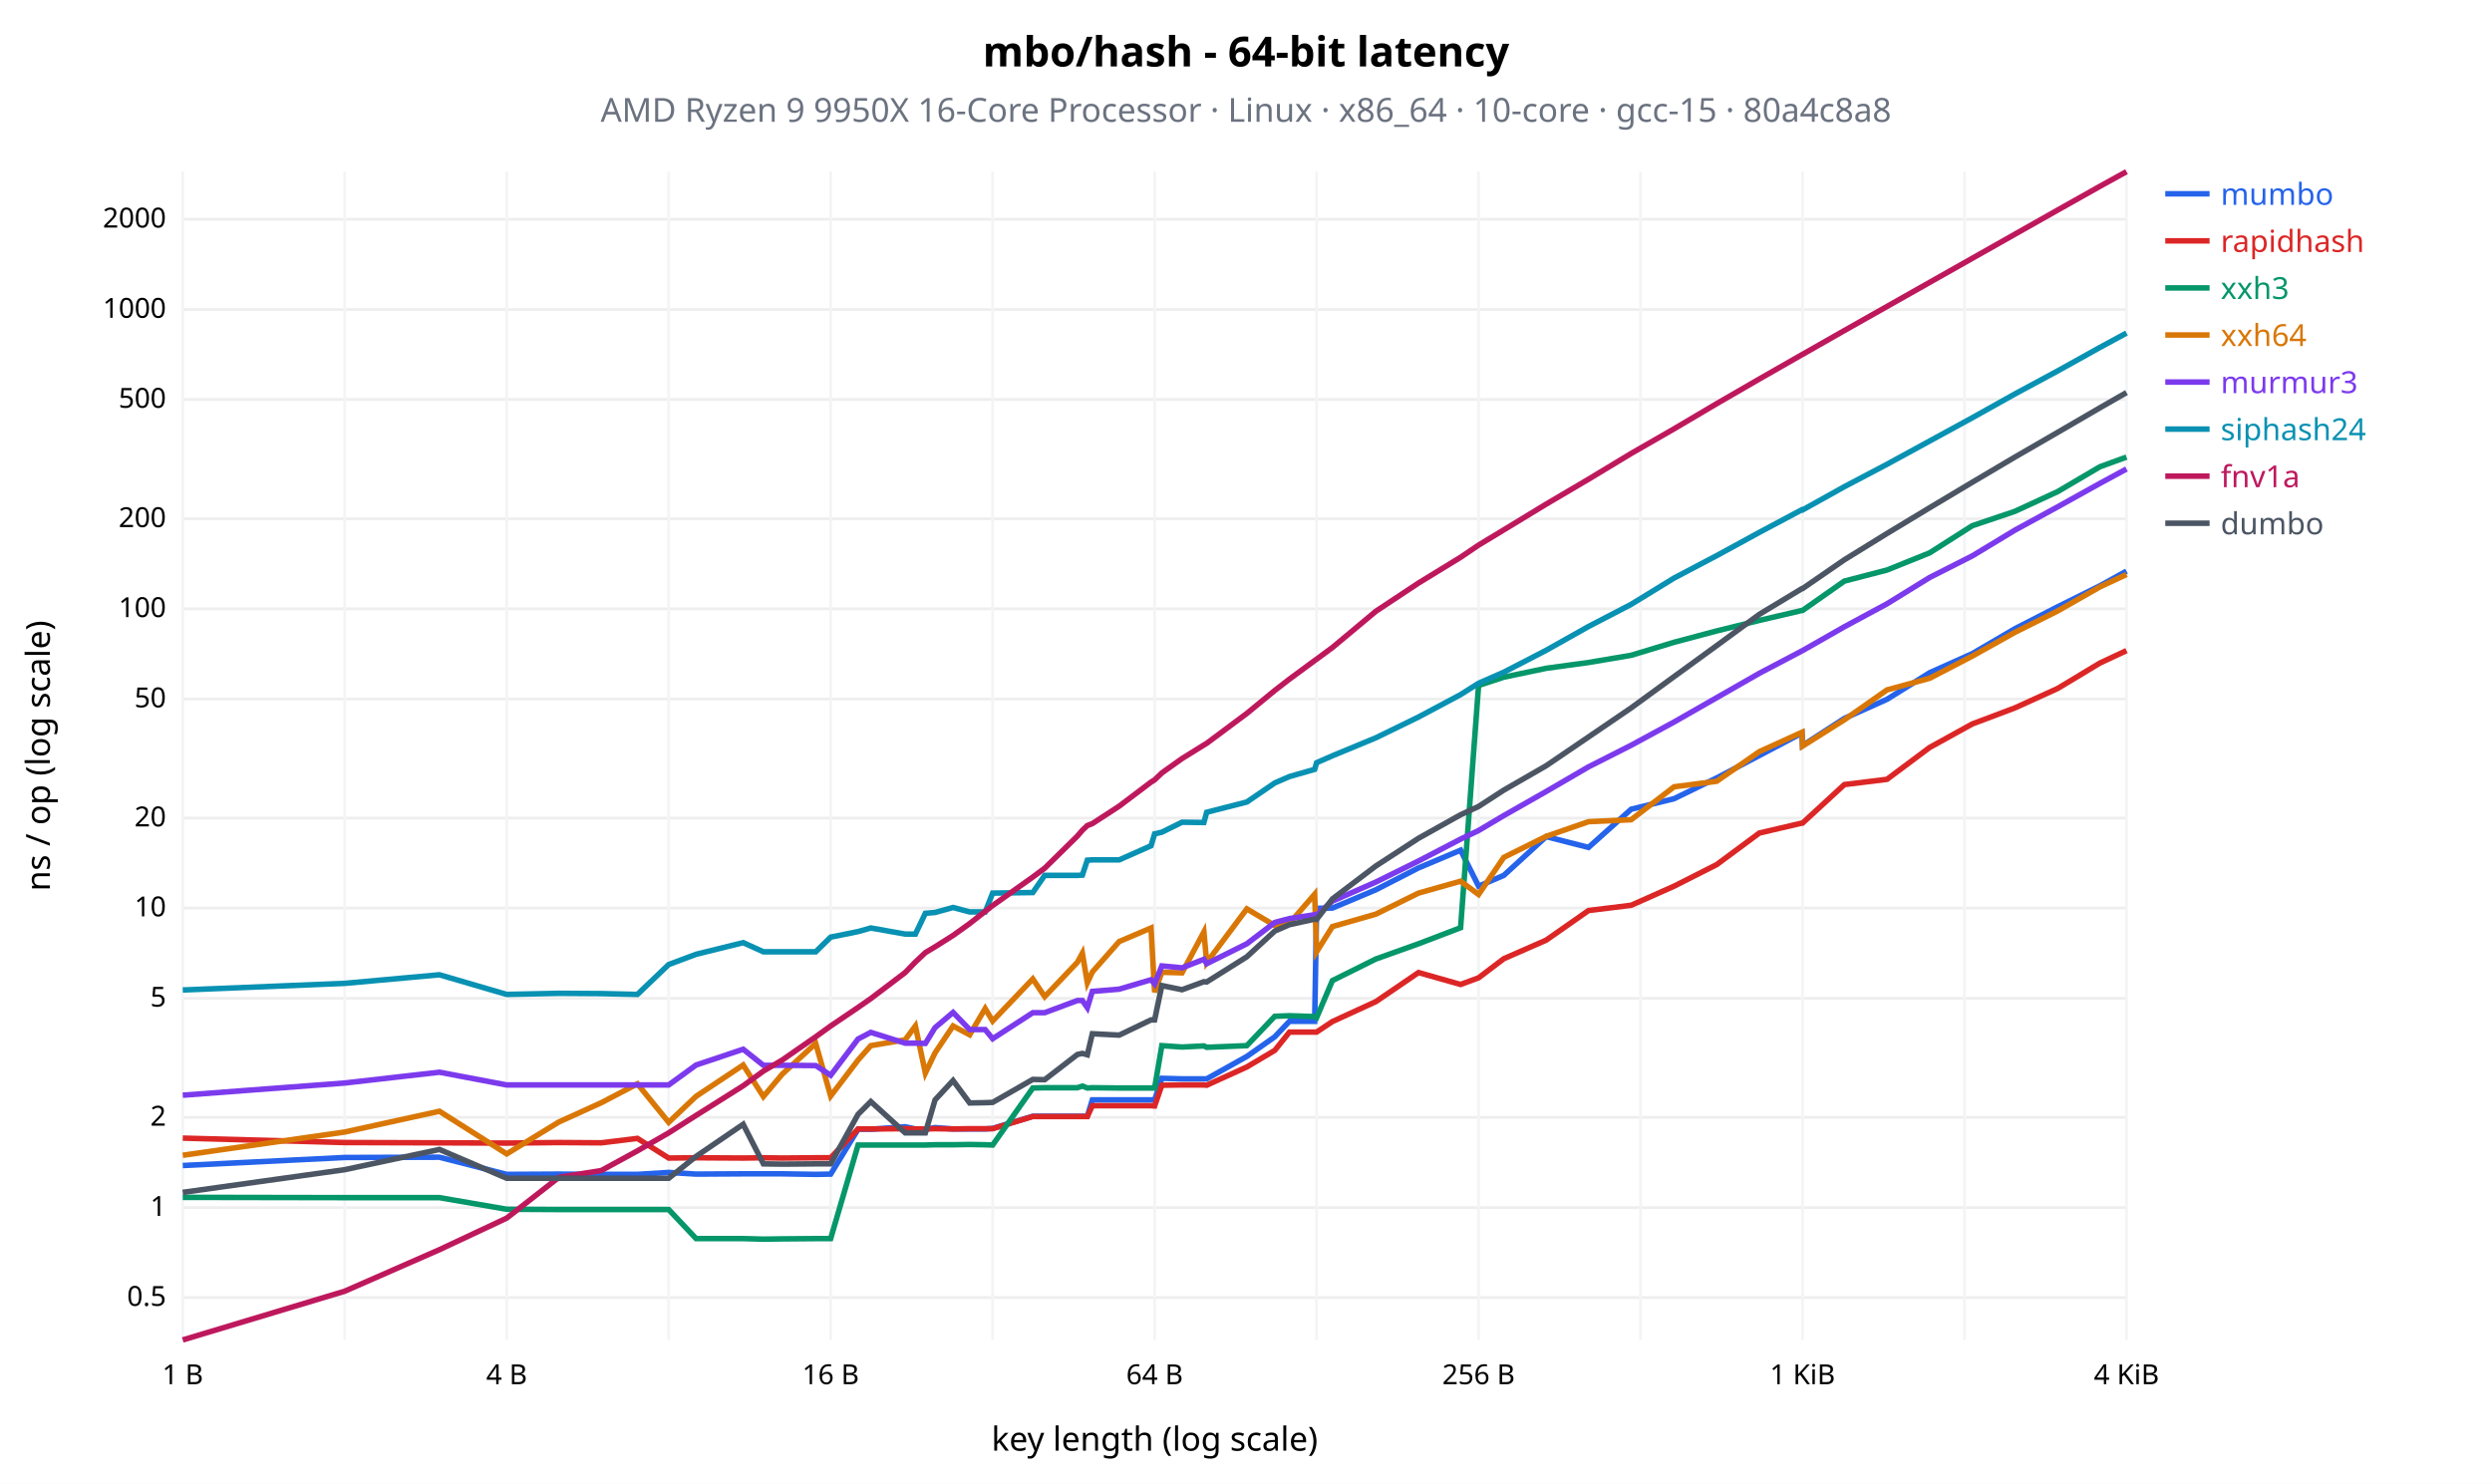
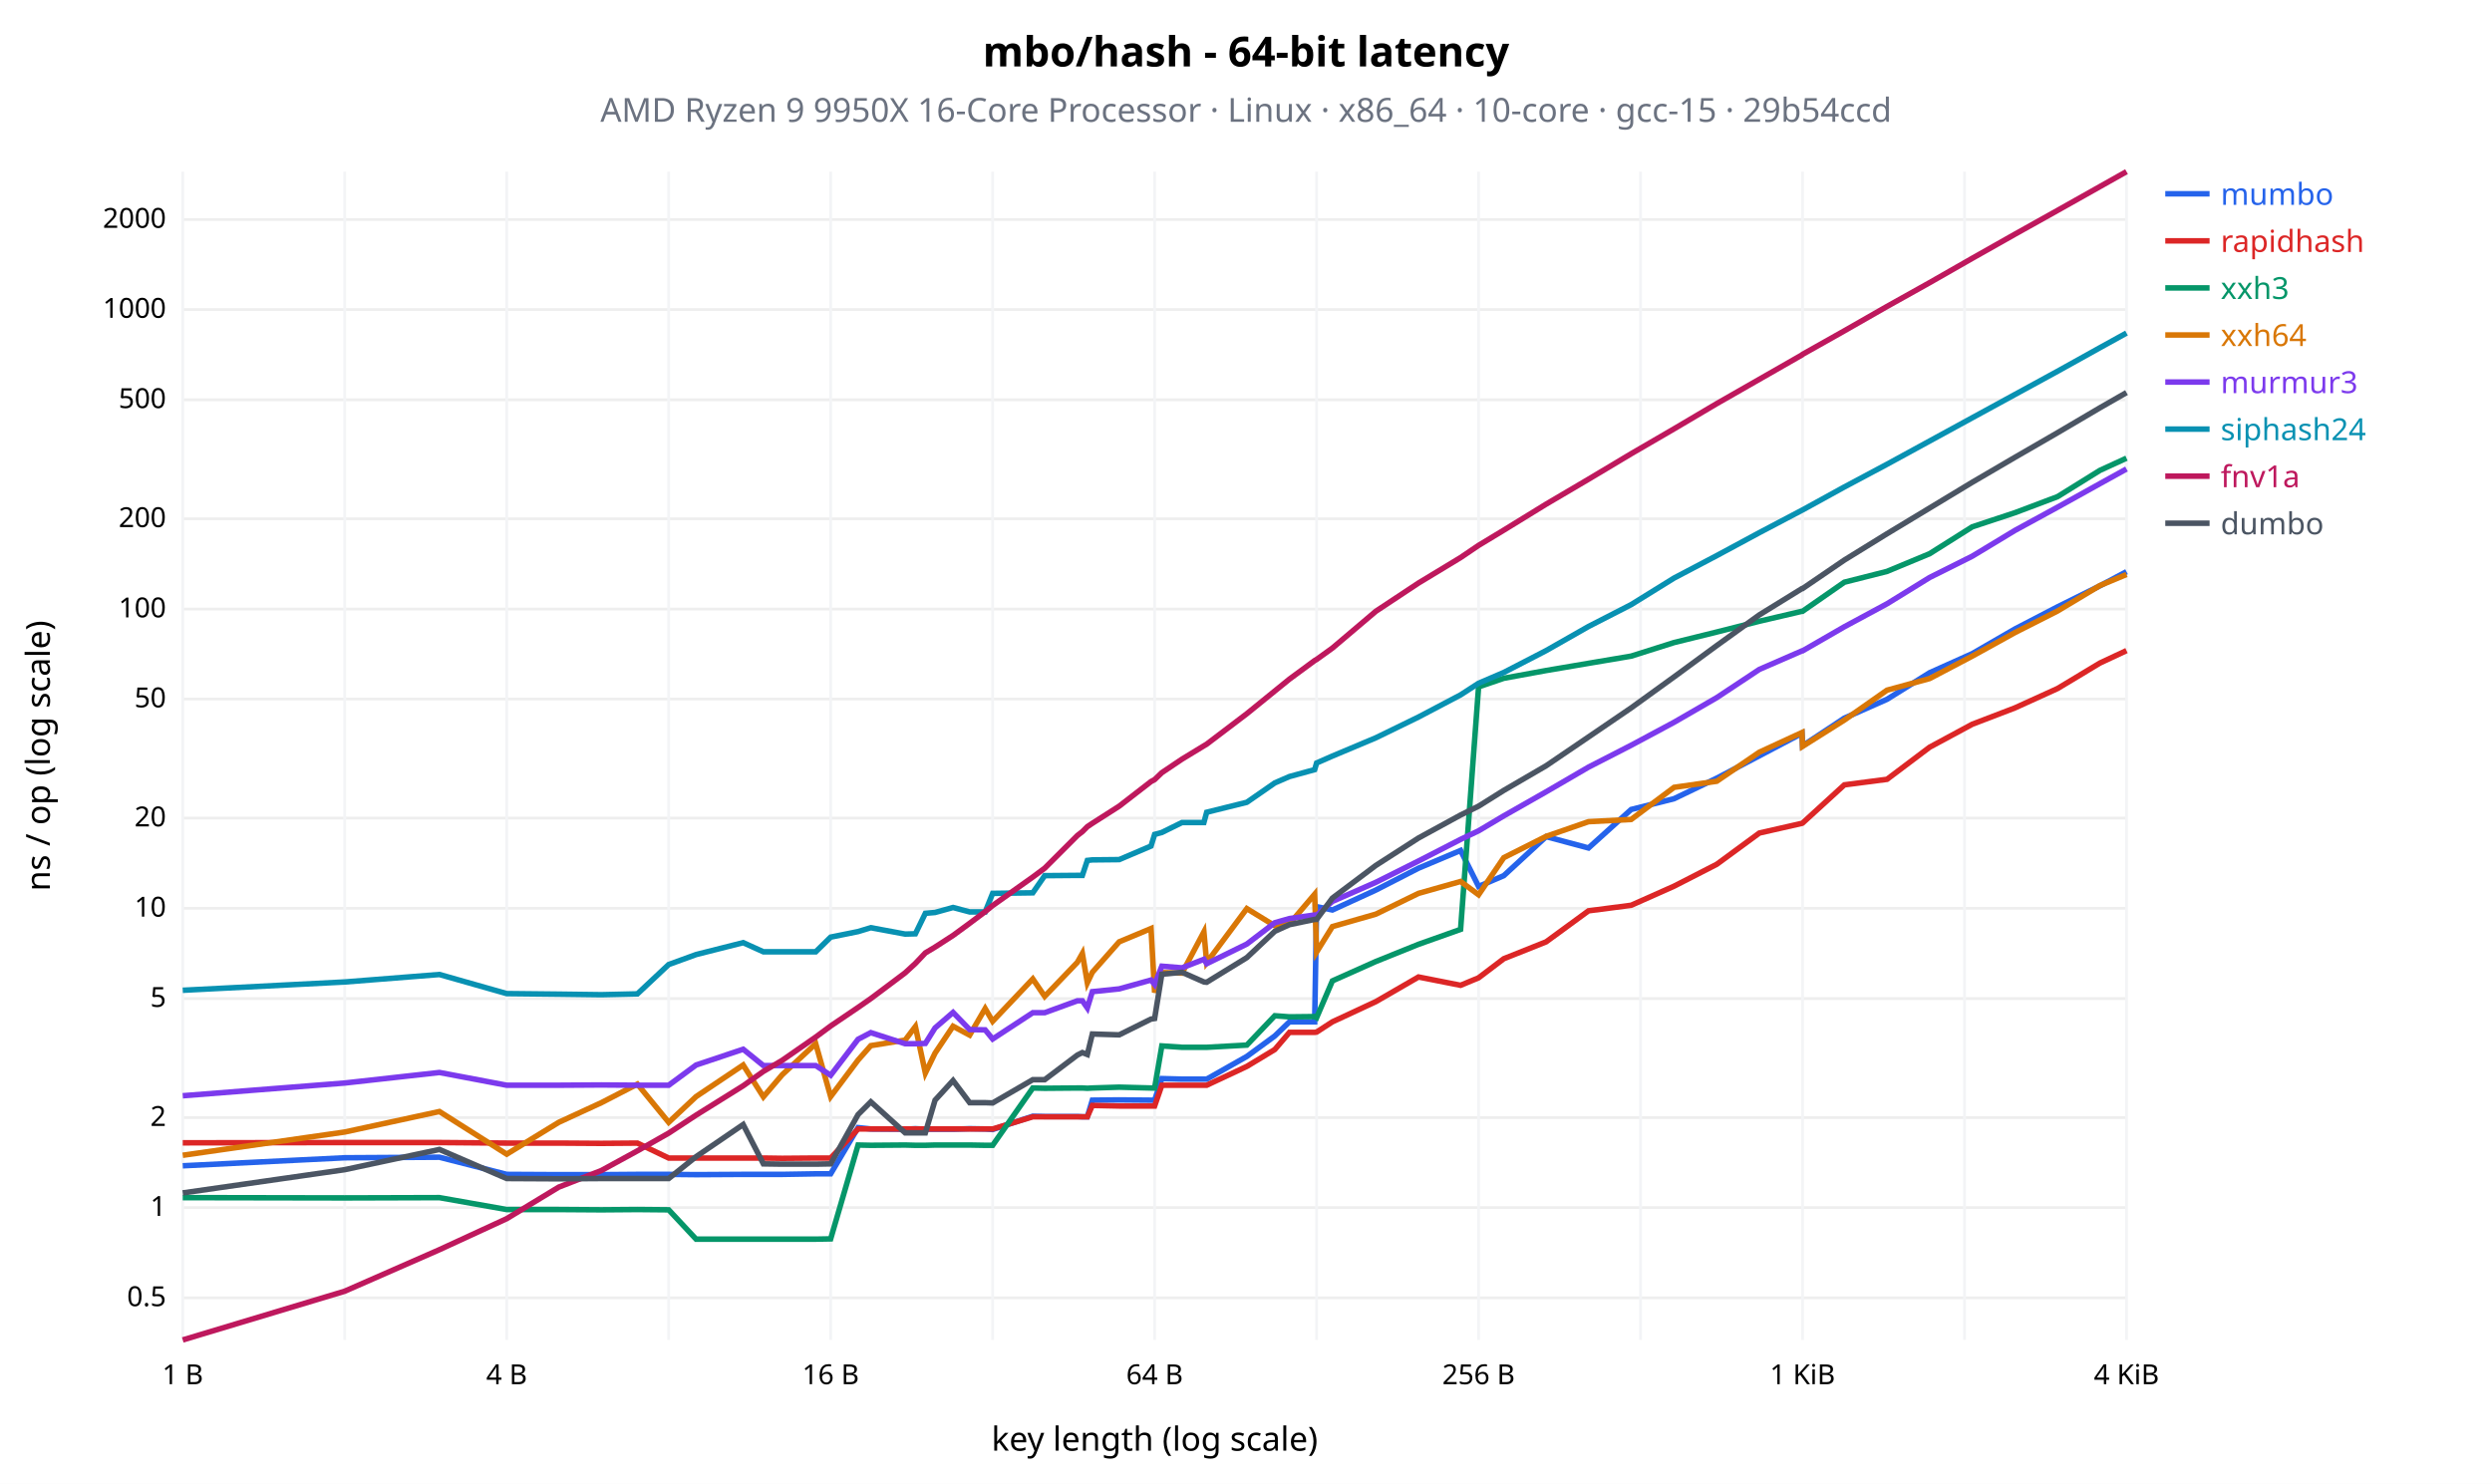
<svg xmlns="http://www.w3.org/2000/svg" width="900" height="536" font-family="sans-serif">
  <rect width="900" height="536" fill="white" />
  <text x="450" y="24" font-size="15" font-weight="bold" text-anchor="middle">mbo/hash - 64-bit latency</text>
-   <text x="450" y="44" font-size="12" fill="#6b7280" text-anchor="middle">AMD Ryzen 9 9950X 16-Core Processor · Linux · x86_64 · 10-core · gcc-15 · 80a4c8a8</text>
-   <line x1="66" y1="468.7" x2="768.0" y2="468.7" stroke="#eee" />
-   <text x="60" y="471.7" font-size="10" text-anchor="end">0.5</text>
+   <text x="450" y="44" font-size="12" fill="#6b7280" text-anchor="middle">AMD Ryzen 9 9950X 16-Core Processor · Linux · x86_64 · 10-core · gcc-15 · 29b54ccd</text>
+   <line x1="66" y1="468.8" x2="768.0" y2="468.8" stroke="#eee" />
+   <text x="60" y="471.8" font-size="10" text-anchor="end">0.5</text>
  <line x1="66" y1="436.2" x2="768.0" y2="436.2" stroke="#eee" />
  <text x="60" y="439.2" font-size="10" text-anchor="end">1</text>
-   <line x1="66" y1="403.6" x2="768.0" y2="403.6" stroke="#eee" />
-   <text x="60" y="406.6" font-size="10" text-anchor="end">2</text>
-   <line x1="66" y1="360.6" x2="768.0" y2="360.6" stroke="#eee" />
-   <text x="60" y="363.6" font-size="10" text-anchor="end">5</text>
-   <line x1="66" y1="328.0" x2="768.0" y2="328.0" stroke="#eee" />
-   <text x="60" y="331.0" font-size="10" text-anchor="end">10</text>
+   <line x1="66" y1="403.7" x2="768.0" y2="403.7" stroke="#eee" />
+   <text x="60" y="406.7" font-size="10" text-anchor="end">2</text>
+   <line x1="66" y1="360.7" x2="768.0" y2="360.7" stroke="#eee" />
+   <text x="60" y="363.7" font-size="10" text-anchor="end">5</text>
+   <line x1="66" y1="328.1" x2="768.0" y2="328.1" stroke="#eee" />
+   <text x="60" y="331.1" font-size="10" text-anchor="end">10</text>
  <line x1="66" y1="295.5" x2="768.0" y2="295.5" stroke="#eee" />
  <text x="60" y="298.5" font-size="10" text-anchor="end">20</text>
  <line x1="66" y1="252.5" x2="768.0" y2="252.5" stroke="#eee" />
  <text x="60" y="255.5" font-size="10" text-anchor="end">50</text>
-   <line x1="66" y1="219.9" x2="768.0" y2="219.9" stroke="#eee" />
-   <text x="60" y="222.9" font-size="10" text-anchor="end">100</text>
+   <line x1="66" y1="220.0" x2="768.0" y2="220.0" stroke="#eee" />
+   <text x="60" y="223.0" font-size="10" text-anchor="end">100</text>
  <line x1="66" y1="187.4" x2="768.0" y2="187.4" stroke="#eee" />
  <text x="60" y="190.4" font-size="10" text-anchor="end">200</text>
-   <line x1="66" y1="144.3" x2="768.0" y2="144.3" stroke="#eee" />
-   <text x="60" y="147.3" font-size="10" text-anchor="end">500</text>
+   <line x1="66" y1="144.4" x2="768.0" y2="144.4" stroke="#eee" />
+   <text x="60" y="147.4" font-size="10" text-anchor="end">500</text>
  <line x1="66" y1="111.8" x2="768.0" y2="111.8" stroke="#eee" />
  <text x="60" y="114.8" font-size="10" text-anchor="end">1000</text>
-   <line x1="66" y1="79.2" x2="768.0" y2="79.2" stroke="#eee" />
-   <text x="60" y="82.2" font-size="10" text-anchor="end">2000</text>
+   <line x1="66" y1="79.3" x2="768.0" y2="79.3" stroke="#eee" />
+   <text x="60" y="82.3" font-size="10" text-anchor="end">2000</text>
  <line x1="66.0" y1="62" x2="66.0" y2="484.0" stroke="#f3f4f6" />
  <text x="66.0" y="500.0" font-size="10" text-anchor="middle">1 B</text>
  <line x1="124.5" y1="62" x2="124.5" y2="484.0" stroke="#f3f4f6" />
  <line x1="183.0" y1="62" x2="183.0" y2="484.0" stroke="#f3f4f6" />
  <text x="183.0" y="500.0" font-size="10" text-anchor="middle">4 B</text>
  <line x1="241.5" y1="62" x2="241.5" y2="484.0" stroke="#f3f4f6" />
  <line x1="300.0" y1="62" x2="300.0" y2="484.0" stroke="#f3f4f6" />
  <text x="300.0" y="500.0" font-size="10" text-anchor="middle">16 B</text>
  <line x1="358.5" y1="62" x2="358.5" y2="484.0" stroke="#f3f4f6" />
  <line x1="417.0" y1="62" x2="417.0" y2="484.0" stroke="#f3f4f6" />
  <text x="417.0" y="500.0" font-size="10" text-anchor="middle">64 B</text>
  <line x1="475.5" y1="62" x2="475.5" y2="484.0" stroke="#f3f4f6" />
  <line x1="534.0" y1="62" x2="534.0" y2="484.0" stroke="#f3f4f6" />
  <text x="534.0" y="500.0" font-size="10" text-anchor="middle">256 B</text>
  <line x1="592.5" y1="62" x2="592.5" y2="484.0" stroke="#f3f4f6" />
  <line x1="651.0" y1="62" x2="651.0" y2="484.0" stroke="#f3f4f6" />
  <text x="651.0" y="500.0" font-size="10" text-anchor="middle">1 KiB</text>
  <line x1="709.5" y1="62" x2="709.5" y2="484.0" stroke="#f3f4f6" />
  <line x1="768.0" y1="62" x2="768.0" y2="484.0" stroke="#f3f4f6" />
  <text x="768.0" y="500.0" font-size="10" text-anchor="middle">4 KiB</text>
  <text x="417" y="524" font-size="12" text-anchor="middle">key length (log scale)</text>
  <text x="18" y="273" font-size="12" transform="rotate(-90 18 273)" text-anchor="middle">ns / op (log scale)</text>
-   <polyline points="66.0,421.0 124.5,418.1 158.7,418.0 183.0,424.2 201.8,424.1 217.2,424.2 230.2,424.2 241.5,423.5 251.4,424.1 268.4,424.0 275.7,424.0 282.5,424.0 294.6,424.2 300.0,424.1 309.9,407.9 314.5,407.9 326.9,407.0 330.6,407.8 334.2,407.9 337.7,407.3 344.2,407.8 350.2,407.8 355.8,407.8 358.5,407.6 373.0,403.2 377.3,403.2 389.1,403.2 390.9,403.2 392.7,403.2 394.5,397.3 404.2,397.3 415.7,397.3 417.0,397.3 419.6,389.5 426.9,389.7 434.8,389.7 435.8,389.7 450.3,381.6 460.4,374.5 465.7,368.9 474.8,368.9 475.5,328.1 481.2,328.0 496.9,321.4 512.3,313.5 527.5,307.1 534.0,320.1 543.1,316.2 558.4,302.2 573.7,306.1 589.1,292.3 604.6,288.5 620.0,281.0 635.4,272.9 650.8,264.8 651.0,269.3 666.1,259.5 681.5,252.6 696.9,243.0 712.3,236.1 727.7,227.1 743.1,219.2 758.4,211.6 768.0,206.3" fill="none" stroke="#2563eb" stroke-width="2" />
+   <polyline points="66.0,421.1 124.5,418.2 158.7,418.0 183.0,424.2 201.8,424.3 217.2,424.3 230.2,424.2 241.5,424.2 251.4,424.3 268.4,424.2 275.7,424.2 282.5,424.2 294.6,424.0 300.0,424.0 309.9,407.3 314.5,407.8 326.9,407.9 330.6,407.7 334.2,407.9 337.7,407.9 344.2,407.9 350.2,407.7 355.8,407.8 358.5,408.0 373.0,403.2 377.3,403.3 389.1,403.3 390.9,403.4 392.7,403.4 394.5,397.4 404.2,397.3 415.7,397.4 417.0,397.4 419.6,389.6 426.9,389.8 434.8,389.8 435.8,389.8 450.3,381.6 460.4,374.2 465.7,369.1 474.8,369.1 475.5,327.5 481.2,328.7 496.9,321.5 512.3,313.6 527.5,307.2 534.0,320.2 543.1,316.3 558.4,302.2 573.7,306.3 589.1,292.4 604.6,288.5 620.0,281.1 635.4,273.0 650.8,264.9 651.0,269.4 666.1,259.4 681.5,252.6 696.9,243.0 712.3,236.1 727.7,227.2 743.1,219.2 758.4,211.6 768.0,206.5" fill="none" stroke="#2563eb" stroke-width="2" />
  <line x1="782.0" y1="70.0" x2="798.0" y2="70.0" stroke="#2563eb" stroke-width="2" />
  <text x="802.0" y="74.0" font-size="11" fill="#2563eb">mumbo</text>
-   <polyline points="66.0,411.1 124.5,412.7 158.7,412.8 183.0,412.9 201.8,412.7 217.2,412.8 230.2,411.2 241.5,418.3 251.4,418.2 268.4,418.3 275.7,418.2 282.5,418.3 294.6,418.2 300.0,418.2 309.9,407.8 314.5,407.8 326.9,407.7 330.6,407.8 334.2,407.8 337.7,407.7 344.2,407.8 350.2,407.7 355.8,407.7 358.5,407.7 373.0,403.3 377.3,403.3 389.1,403.3 390.9,403.3 392.7,403.3 394.5,399.4 404.2,399.4 415.7,399.4 417.0,399.5 419.6,392.0 426.9,391.9 434.8,391.9 435.8,392.0 450.3,385.4 460.4,379.4 465.7,372.8 474.8,372.8 475.5,372.8 481.2,369.0 496.9,361.8 512.3,351.3 527.5,355.6 534.0,353.2 543.1,346.3 558.4,339.6 573.7,328.9 589.1,327.0 604.6,320.1 620.0,312.3 635.4,300.9 650.8,297.3 651.0,297.3 666.1,283.4 681.5,281.5 696.9,270.0 712.3,261.5 727.7,255.7 743.1,248.7 758.4,239.5 768.0,235.0" fill="none" stroke="#dc2626" stroke-width="2" />
+   <polyline points="66.0,412.8 124.5,412.7 158.7,412.7 183.0,412.9 201.8,412.9 217.2,413.0 230.2,412.9 241.5,418.3 251.4,418.3 268.4,418.3 275.7,418.3 282.5,418.4 294.6,418.3 300.0,418.3 309.9,407.8 314.5,407.8 326.9,407.8 330.6,407.8 334.2,407.8 337.7,407.8 344.2,407.8 350.2,407.8 355.8,407.8 358.5,407.8 373.0,403.4 377.3,403.4 389.1,403.4 390.9,403.4 392.7,403.4 394.5,399.3 404.2,399.5 415.7,399.5 417.0,399.5 419.6,392.0 426.9,392.0 434.8,392.0 435.8,392.0 450.3,385.2 460.4,379.1 465.7,372.9 474.8,372.9 475.5,372.8 481.2,369.1 496.9,361.8 512.3,352.9 527.5,355.9 534.0,353.2 543.1,346.3 558.4,340.2 573.7,329.0 589.1,327.0 604.6,320.1 620.0,312.2 635.4,300.9 650.8,297.4 651.0,297.3 666.1,283.5 681.5,281.5 696.9,269.9 712.3,261.6 727.7,255.7 743.1,248.7 758.4,239.5 768.0,235.0" fill="none" stroke="#dc2626" stroke-width="2" />
  <line x1="782.0" y1="87.0" x2="798.0" y2="87.0" stroke="#dc2626" stroke-width="2" />
  <text x="802.0" y="91.0" font-size="11" fill="#dc2626">rapidhash</text>
-   <polyline points="66.0,432.5 124.5,432.6 158.7,432.6 183.0,436.8 201.8,436.9 217.2,436.9 230.2,436.9 241.5,436.9 251.4,447.4 268.4,447.4 275.7,447.6 282.5,447.5 294.6,447.4 300.0,447.4 309.9,413.6 314.5,413.6 326.9,413.6 330.6,413.6 334.2,413.6 337.7,413.5 344.2,413.5 350.2,413.4 355.8,413.5 358.5,413.6 373.0,393.0 377.3,392.9 389.1,392.9 390.9,392.3 392.7,393.0 394.5,392.9 404.2,393.0 415.7,393.0 417.0,393.0 419.6,377.7 426.9,378.2 434.8,377.8 435.8,378.3 450.3,377.7 460.4,367.1 465.7,366.9 474.8,367.2 475.5,367.6 481.2,354.2 496.9,346.4 512.3,340.9 527.5,335.1 534.0,247.6 543.1,244.6 558.4,241.4 573.7,239.3 589.1,236.7 604.6,232.0 620.0,227.9 635.4,224.1 650.8,220.5 651.0,220.5 666.1,209.9 681.5,205.9 696.9,199.7 712.3,189.9 727.7,184.7 743.1,177.6 758.4,168.6 768.0,165.1" fill="none" stroke="#059669" stroke-width="2" />
+   <polyline points="66.0,432.6 124.5,432.7 158.7,432.6 183.0,436.9 201.8,436.9 217.2,437.0 230.2,436.9 241.5,437.0 251.4,447.6 268.4,447.6 275.7,447.6 282.5,447.6 294.6,447.6 300.0,447.5 309.9,413.6 314.5,413.7 326.9,413.6 330.6,413.7 334.2,413.7 337.7,413.6 344.2,413.6 350.2,413.6 355.8,413.7 358.5,413.7 373.0,393.0 377.3,393.1 389.1,393.0 390.9,393.0 392.7,393.1 394.5,393.0 404.2,392.7 415.7,393.0 417.0,393.0 419.6,377.8 426.9,378.3 434.8,378.3 435.8,378.3 450.3,377.5 460.4,366.9 465.7,367.3 474.8,367.2 475.5,367.6 481.2,354.3 496.9,347.3 512.3,341.1 527.5,335.7 534.0,248.1 543.1,245.0 558.4,242.2 573.7,239.6 589.1,237.0 604.6,232.1 620.0,228.3 635.4,224.4 650.8,220.8 651.0,220.8 666.1,210.3 681.5,206.4 696.9,200.0 712.3,190.3 727.7,185.2 743.1,179.4 758.4,169.9 768.0,165.5" fill="none" stroke="#059669" stroke-width="2" />
  <line x1="782.0" y1="104.0" x2="798.0" y2="104.0" stroke="#059669" stroke-width="2" />
  <text x="802.0" y="108.0" font-size="11" fill="#059669">xxh3</text>
-   <polyline points="66.0,417.3 124.5,408.9 158.7,401.4 183.0,416.8 201.8,405.3 217.2,398.3 230.2,391.5 241.5,405.4 251.4,396.0 268.4,384.7 275.7,396.1 282.5,388.0 294.6,376.9 300.0,395.9 309.9,382.9 314.5,377.7 326.9,375.6 330.6,370.6 334.2,387.6 337.7,380.3 344.2,370.6 350.2,373.8 355.8,364.3 358.5,368.8 373.0,353.6 377.3,360.0 389.1,347.6 390.9,344.3 392.7,355.0 394.5,351.1 404.2,340.1 415.7,335.2 417.0,358.4 419.6,351.2 426.9,351.4 434.8,336.6 435.8,347.7 450.3,328.3 460.4,334.3 465.7,333.5 474.8,323.0 475.5,343.8 481.2,334.7 496.9,330.2 512.3,322.6 527.5,318.3 534.0,323.1 543.1,309.7 558.4,302.1 573.7,296.8 589.1,296.1 604.6,284.2 620.0,282.2 635.4,271.5 650.8,264.5 651.0,269.5 666.1,260.0 681.5,249.2 696.9,245.0 712.3,237.0 727.7,228.4 743.1,220.7 758.4,212.0 768.0,207.5" fill="none" stroke="#d97706" stroke-width="2" />
+   <polyline points="66.0,417.3 124.5,408.9 158.7,401.5 183.0,416.9 201.8,405.4 217.2,398.3 230.2,391.6 241.5,405.4 251.4,396.1 268.4,384.7 275.7,396.2 282.5,388.2 294.6,377.0 300.0,396.1 309.9,382.9 314.5,377.7 326.9,375.7 330.6,370.8 334.2,387.6 337.7,380.4 344.2,370.7 350.2,373.9 355.8,364.3 358.5,368.9 373.0,353.6 377.3,359.9 389.1,347.6 390.9,344.4 392.7,355.0 394.5,351.2 404.2,340.2 415.7,335.4 417.0,358.5 419.6,351.3 426.9,351.5 434.8,336.6 435.8,347.7 450.3,328.2 460.4,334.4 465.7,333.7 474.8,323.0 475.5,343.9 481.2,334.7 496.9,330.2 512.3,322.7 527.5,318.4 534.0,323.2 543.1,309.8 558.4,302.1 573.7,296.8 589.1,296.0 604.6,284.4 620.0,282.2 635.4,271.7 650.8,264.6 651.0,269.6 666.1,260.1 681.5,249.3 696.9,245.1 712.3,237.0 727.7,228.5 743.1,220.7 758.4,211.5 768.0,207.5" fill="none" stroke="#d97706" stroke-width="2" />
  <line x1="782.0" y1="121.0" x2="798.0" y2="121.0" stroke="#d97706" stroke-width="2" />
  <text x="802.0" y="125.0" font-size="11" fill="#d97706">xxh64</text>
-   <polyline points="66.0,395.6 124.5,391.2 158.7,387.3 183.0,391.9 201.8,391.9 217.2,391.9 230.2,391.9 241.5,391.9 251.4,384.7 268.4,379.0 275.7,384.8 282.5,384.8 294.6,384.9 300.0,388.4 309.9,375.3 314.5,372.9 326.9,376.8 330.6,376.8 334.2,376.9 337.7,371.2 344.2,365.7 350.2,371.9 355.8,371.9 358.5,375.2 373.0,365.8 377.3,365.8 389.1,361.4 390.9,361.4 392.7,364.0 394.5,358.1 404.2,357.3 415.7,353.9 417.0,355.4 419.6,348.9 426.9,349.6 434.8,346.5 435.8,348.1 450.3,340.9 460.4,333.2 465.7,331.8 474.8,330.4 475.5,330.5 481.2,325.5 496.9,318.6 512.3,311.0 527.5,303.1 534.0,300.0 543.1,294.6 558.4,285.9 573.7,277.0 589.1,269.2 604.6,260.8 620.0,252.0 635.4,243.2 650.8,235.1 651.0,235.0 666.1,226.4 681.5,218.1 696.9,208.6 712.3,200.8 727.7,191.5 743.1,183.1 758.4,174.6 768.0,169.4" fill="none" stroke="#7c3aed" stroke-width="2" />
+   <polyline points="66.0,395.8 124.5,391.2 158.7,387.4 183.0,392.0 201.8,392.0 217.2,391.9 230.2,392.0 241.5,392.0 251.4,384.7 268.4,379.0 275.7,384.9 282.5,384.9 294.6,384.9 300.0,388.4 309.9,375.4 314.5,373.0 326.9,377.0 330.6,377.0 334.2,376.9 337.7,371.3 344.2,365.7 350.2,371.9 355.8,372.0 358.5,375.3 373.0,365.8 377.3,365.8 389.1,361.5 390.9,361.5 392.7,364.1 394.5,358.2 404.2,357.2 415.7,354.0 417.0,355.6 419.6,349.0 426.9,349.6 434.8,346.5 435.8,348.1 450.3,341.0 460.4,333.3 465.7,331.8 474.8,330.5 475.5,330.6 481.2,325.6 496.9,318.7 512.3,311.0 527.5,303.2 534.0,300.1 543.1,294.7 558.4,286.0 573.7,277.1 589.1,269.2 604.6,260.9 620.0,252.0 635.4,241.8 650.8,235.1 651.0,235.1 666.1,226.4 681.5,218.1 696.9,208.6 712.3,200.9 727.7,191.6 743.1,183.2 758.4,174.7 768.0,169.4" fill="none" stroke="#7c3aed" stroke-width="2" />
  <line x1="782.0" y1="138.0" x2="798.0" y2="138.0" stroke="#7c3aed" stroke-width="2" />
  <text x="802.0" y="142.0" font-size="11" fill="#7c3aed">murmur3</text>
-   <polyline points="66.0,357.6 124.5,355.2 158.7,352.1 183.0,359.2 201.8,358.8 217.2,358.9 230.2,359.2 241.5,348.4 251.4,344.7 268.4,340.5 275.7,343.8 282.5,343.8 294.6,343.8 300.0,338.5 309.9,336.5 314.5,335.2 326.9,337.4 330.6,337.4 334.2,329.9 337.7,329.6 344.2,327.8 350.2,329.4 355.8,329.4 358.5,322.6 373.0,322.4 377.3,316.2 389.1,316.2 390.9,316.1 392.7,310.7 394.5,310.6 404.2,310.6 415.7,305.5 417.0,301.2 419.6,300.6 426.9,297.0 434.8,297.1 435.8,293.4 450.3,289.7 460.4,282.8 465.7,280.5 474.8,277.9 475.5,275.5 481.2,273.0 496.9,266.5 512.3,259.0 527.5,250.9 534.0,246.8 543.1,242.8 558.4,234.9 573.7,226.3 589.1,218.3 604.6,208.8 620.0,200.7 635.4,192.3 650.8,184.1 651.0,184.2 666.1,175.8 681.5,167.7 696.9,159.3 712.3,150.9 727.7,142.3 743.1,134.0 758.4,125.5 768.0,120.3" fill="none" stroke="#0891b2" stroke-width="2" />
+   <polyline points="66.0,357.7 124.5,354.7 158.7,352.0 183.0,358.9 201.8,359.1 217.2,359.3 230.2,359.0 241.5,348.4 251.4,344.8 268.4,340.5 275.7,343.8 282.5,343.8 294.6,343.8 300.0,338.5 309.9,336.5 314.5,335.1 326.9,337.4 330.6,337.3 334.2,329.9 337.7,329.6 344.2,327.8 350.2,329.4 355.8,329.4 358.5,322.7 373.0,322.5 377.3,316.3 389.1,316.2 390.9,316.2 392.7,310.8 394.5,310.6 404.2,310.5 415.7,305.6 417.0,301.4 419.6,300.7 426.9,297.1 434.8,297.1 435.8,293.4 450.3,289.8 460.4,282.8 465.7,280.5 474.8,278.0 475.5,275.6 481.2,273.1 496.9,266.5 512.3,259.0 527.5,251.0 534.0,246.8 543.1,242.9 558.4,235.0 573.7,226.3 589.1,218.4 604.6,208.8 620.0,200.7 635.4,192.4 650.8,184.3 651.0,184.2 666.1,175.9 681.5,167.7 696.9,159.3 712.3,150.9 727.7,142.5 743.1,134.1 758.4,125.6 768.0,120.3" fill="none" stroke="#0891b2" stroke-width="2" />
  <line x1="782.0" y1="155.0" x2="798.0" y2="155.0" stroke="#0891b2" stroke-width="2" />
  <text x="802.0" y="159.0" font-size="11" fill="#0891b2">siphash24</text>
-   <polyline points="66.0,484.0 124.5,466.4 158.7,451.4 183.0,440.0 201.8,425.3 217.2,422.8 230.2,415.7 241.5,409.2 251.4,402.9 268.4,392.2 275.7,386.9 282.5,382.9 294.6,374.5 300.0,370.6 309.9,363.9 314.5,360.7 326.9,351.3 330.6,347.5 334.2,344.1 337.7,342.0 344.2,337.9 350.2,333.6 355.8,329.2 358.5,327.1 373.0,316.8 377.3,313.6 389.1,302.0 390.9,299.9 392.7,298.2 394.5,297.5 404.2,291.2 415.7,282.5 417.0,281.7 419.6,279.2 426.9,274.0 434.8,269.1 435.8,268.5 450.3,257.7 460.4,249.4 465.7,245.3 474.8,238.6 475.5,238.1 481.2,233.9 496.9,220.8 512.3,210.6 527.5,201.3 534.0,196.9 543.1,191.4 558.4,182.1 573.7,173.1 589.1,163.8 604.6,154.9 620.0,145.8 635.4,136.9 650.8,128.1 651.0,128.0 666.1,119.4 681.5,110.7 696.9,102.0 712.3,93.3 727.7,84.6 743.1,75.9 758.4,67.3 768.0,62.0" fill="none" stroke="#be185d" stroke-width="2" />
+   <polyline points="66.0,484.0 124.5,466.4 158.7,451.4 183.0,440.2 201.8,428.8 217.2,422.8 230.2,415.7 241.5,409.3 251.4,402.8 268.4,392.2 275.7,387.0 282.5,383.0 294.6,374.6 300.0,370.6 309.9,363.9 314.5,360.7 326.9,351.4 330.6,348.0 334.2,344.2 337.7,342.1 344.2,337.9 350.2,333.5 355.8,329.3 358.5,327.1 373.0,316.8 377.3,313.6 389.1,301.8 390.9,300.4 392.7,298.6 394.5,297.4 404.2,291.2 415.7,282.3 417.0,281.6 419.6,279.1 426.9,274.2 434.8,269.4 435.8,268.8 450.3,257.8 460.4,249.6 465.7,245.3 474.8,238.6 475.5,238.2 481.2,234.1 496.9,220.8 512.3,210.6 527.5,201.4 534.0,197.0 543.1,191.5 558.4,182.1 573.7,173.1 589.1,163.9 604.6,154.9 620.0,145.8 635.4,137.0 650.8,128.2 651.0,128.0 666.1,119.5 681.5,110.7 696.9,102.1 712.3,93.3 727.7,84.6 743.1,76.0 758.4,67.4 768.0,62.0" fill="none" stroke="#be185d" stroke-width="2" />
  <line x1="782.0" y1="172.0" x2="798.0" y2="172.0" stroke="#be185d" stroke-width="2" />
  <text x="802.0" y="176.0" font-size="11" fill="#be185d">fnv1a</text>
-   <polyline points="66.0,430.7 124.5,422.5 158.7,415.2 183.0,425.6 201.8,425.6 217.2,425.6 230.2,425.6 241.5,425.6 251.4,417.7 268.4,406.1 275.7,420.4 282.5,420.5 294.6,420.4 300.0,420.4 309.9,402.5 314.5,397.9 326.9,409.2 330.6,409.2 334.2,409.2 337.7,397.3 344.2,390.3 350.2,398.4 355.8,398.3 358.5,398.2 373.0,389.9 377.3,390.0 389.1,380.9 390.9,380.5 392.7,381.0 394.5,373.4 404.2,373.9 415.7,368.4 417.0,368.4 419.6,356.0 426.9,357.5 434.8,354.6 435.8,354.7 450.3,345.6 460.4,336.3 465.7,334.0 474.8,332.0 475.5,332.1 481.2,324.7 496.9,312.8 512.3,302.8 527.5,294.3 534.0,291.3 543.1,285.4 558.4,276.6 573.7,266.2 589.1,255.7 604.6,244.4 620.0,233.2 635.4,221.9 650.8,212.6 651.0,212.6 666.1,202.2 681.5,192.7 696.9,183.4 712.3,174.2 727.7,165.1 743.1,156.2 758.4,147.3 768.0,141.8" fill="none" stroke="#4b5563" stroke-width="2" />
+   <polyline points="66.0,430.9 124.5,422.5 158.7,415.2 183.0,425.7 201.8,425.8 217.2,425.7 230.2,425.7 241.5,425.7 251.4,417.8 268.4,406.2 275.7,420.4 282.5,420.5 294.6,420.5 300.0,420.4 309.9,402.6 314.5,398.0 326.9,409.2 330.6,409.2 334.2,409.2 337.7,397.4 344.2,390.3 350.2,398.3 355.8,398.3 358.5,398.4 373.0,390.0 377.3,390.0 389.1,381.1 390.9,380.2 392.7,380.9 394.5,373.5 404.2,373.8 415.7,368.1 417.0,367.9 419.6,351.9 426.9,351.2 434.8,354.7 435.8,354.8 450.3,345.9 460.4,336.4 465.7,334.0 474.8,332.1 475.5,332.1 481.2,324.4 496.9,312.6 512.3,302.7 527.5,294.4 534.0,291.2 543.1,285.5 558.4,276.6 573.7,266.2 589.1,255.7 604.6,244.5 620.0,233.2 635.4,222.1 650.8,212.6 651.0,212.6 666.1,202.3 681.5,192.8 696.9,183.5 712.3,174.2 727.7,165.2 743.1,156.3 758.4,147.3 768.0,141.8" fill="none" stroke="#4b5563" stroke-width="2" />
  <line x1="782.0" y1="189.0" x2="798.0" y2="189.0" stroke="#4b5563" stroke-width="2" />
  <text x="802.0" y="193.0" font-size="11" fill="#4b5563">dumbo</text>
</svg>
